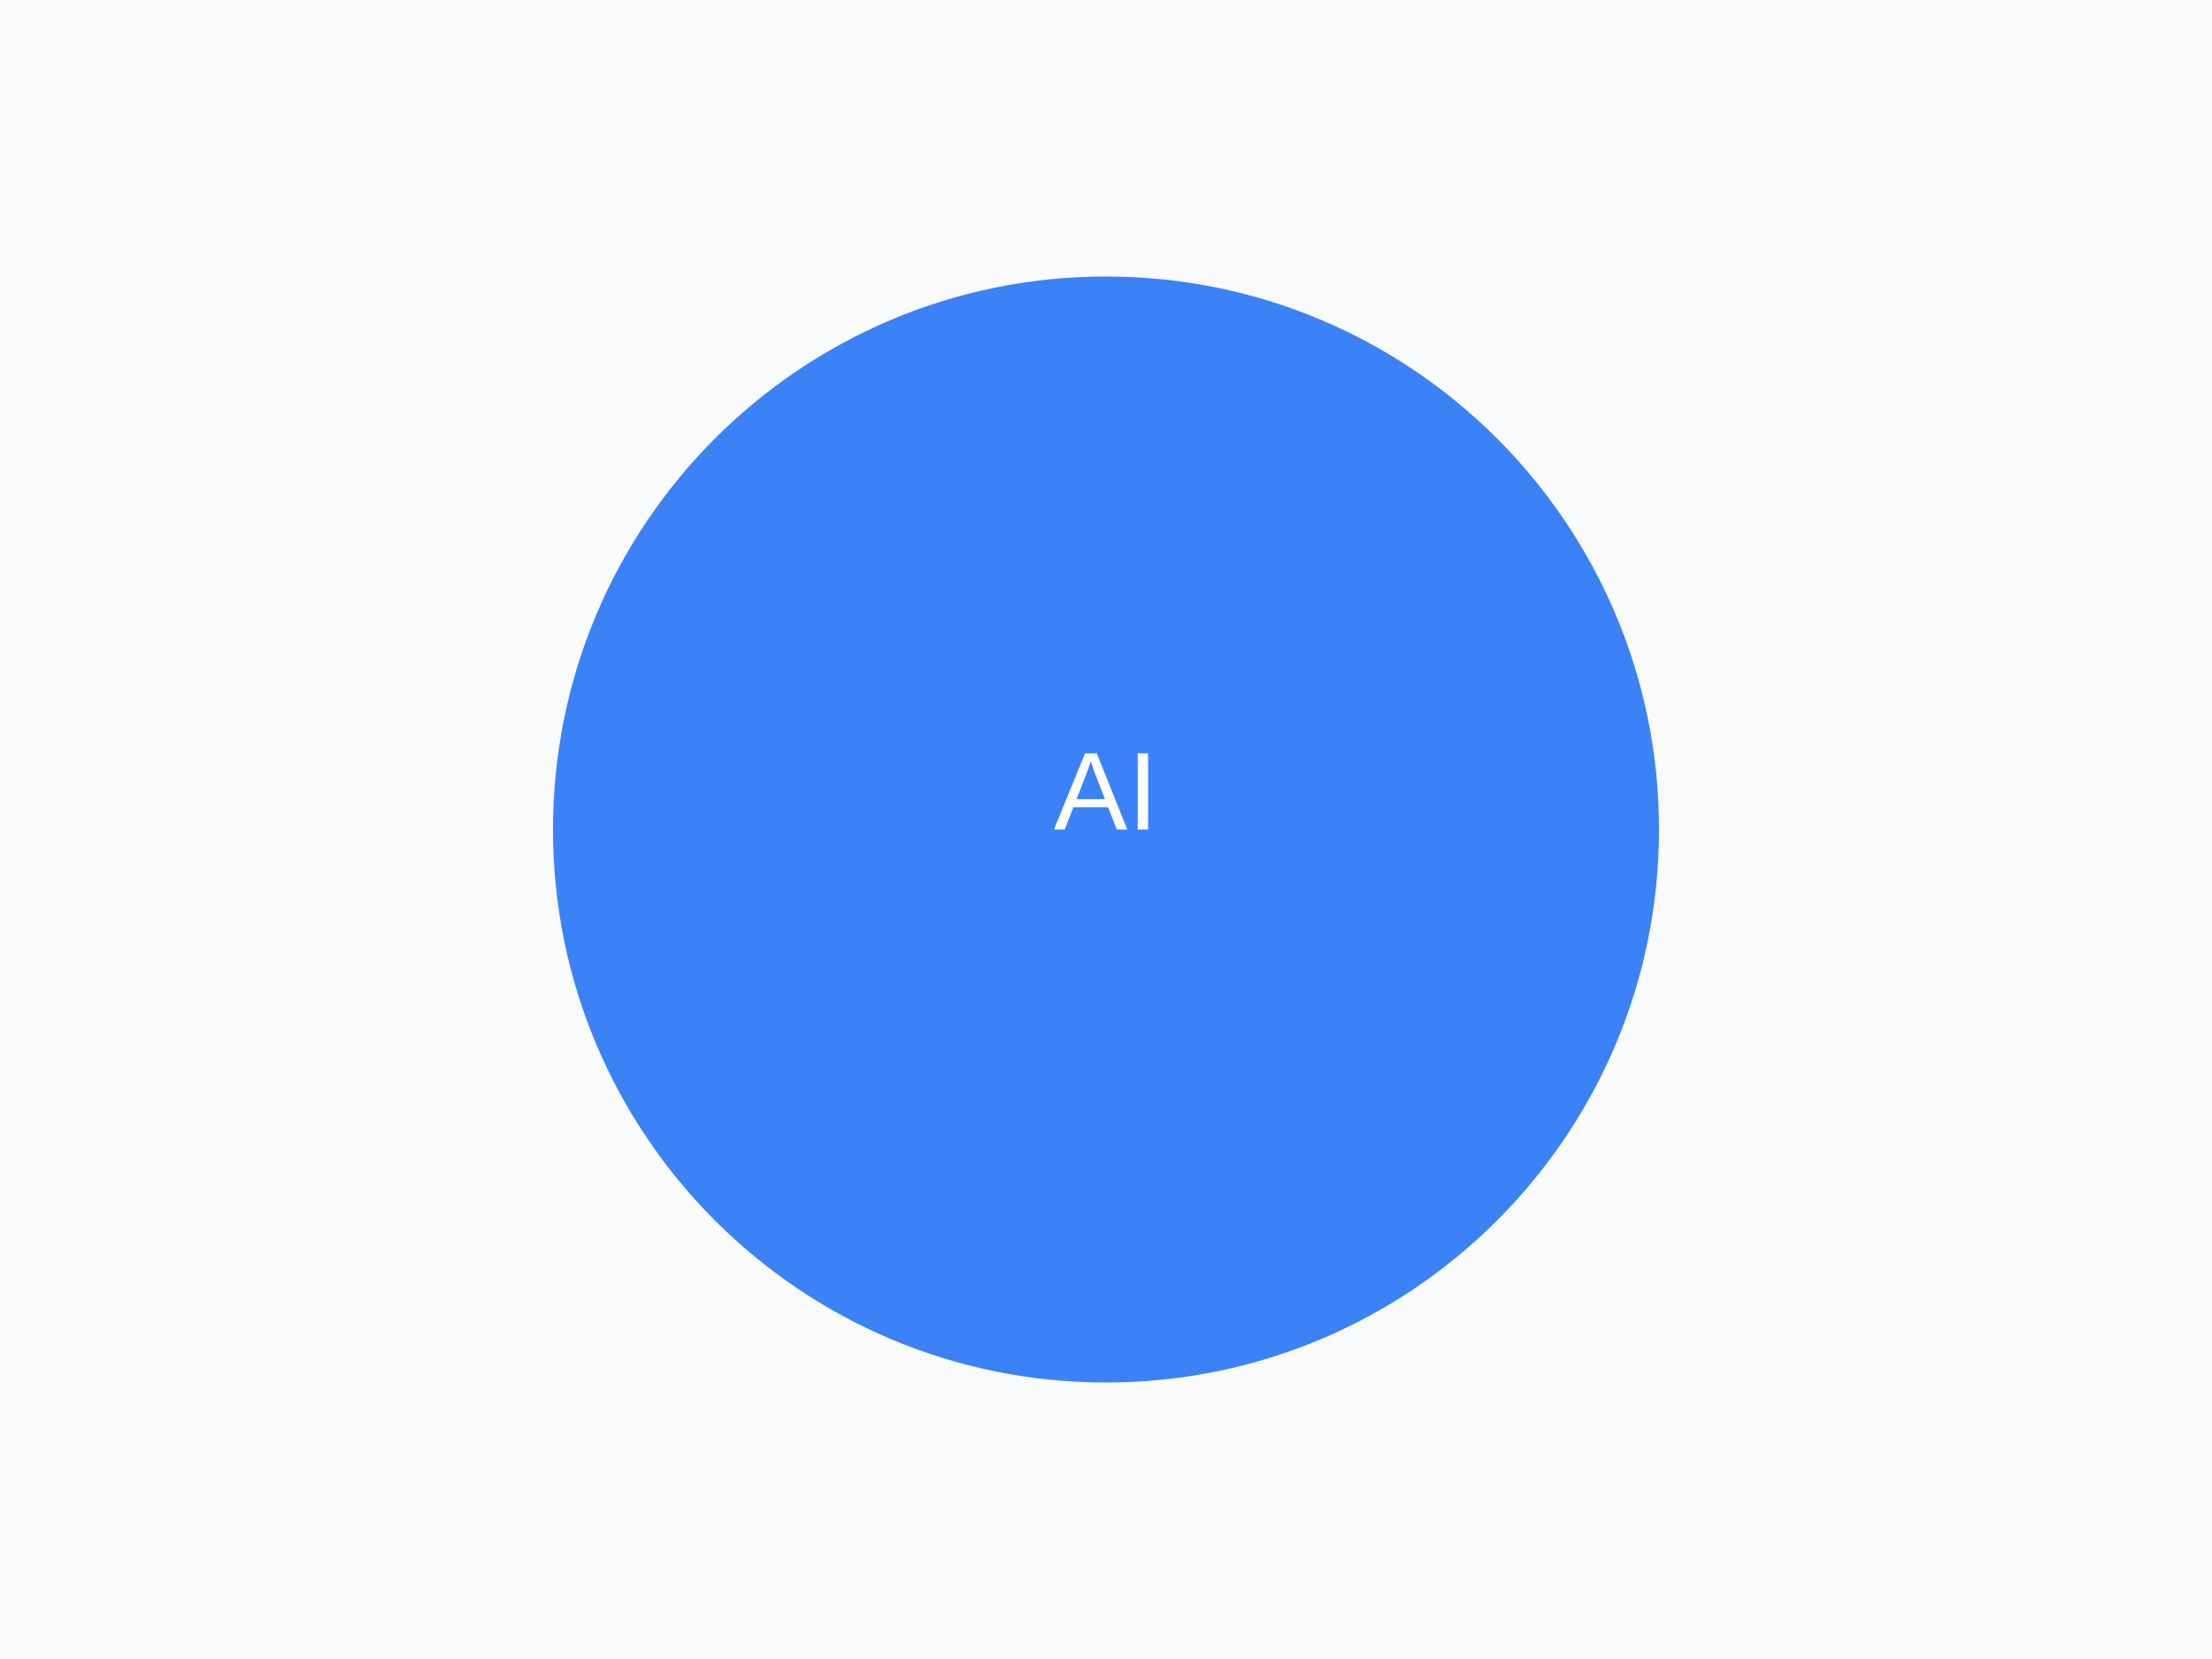
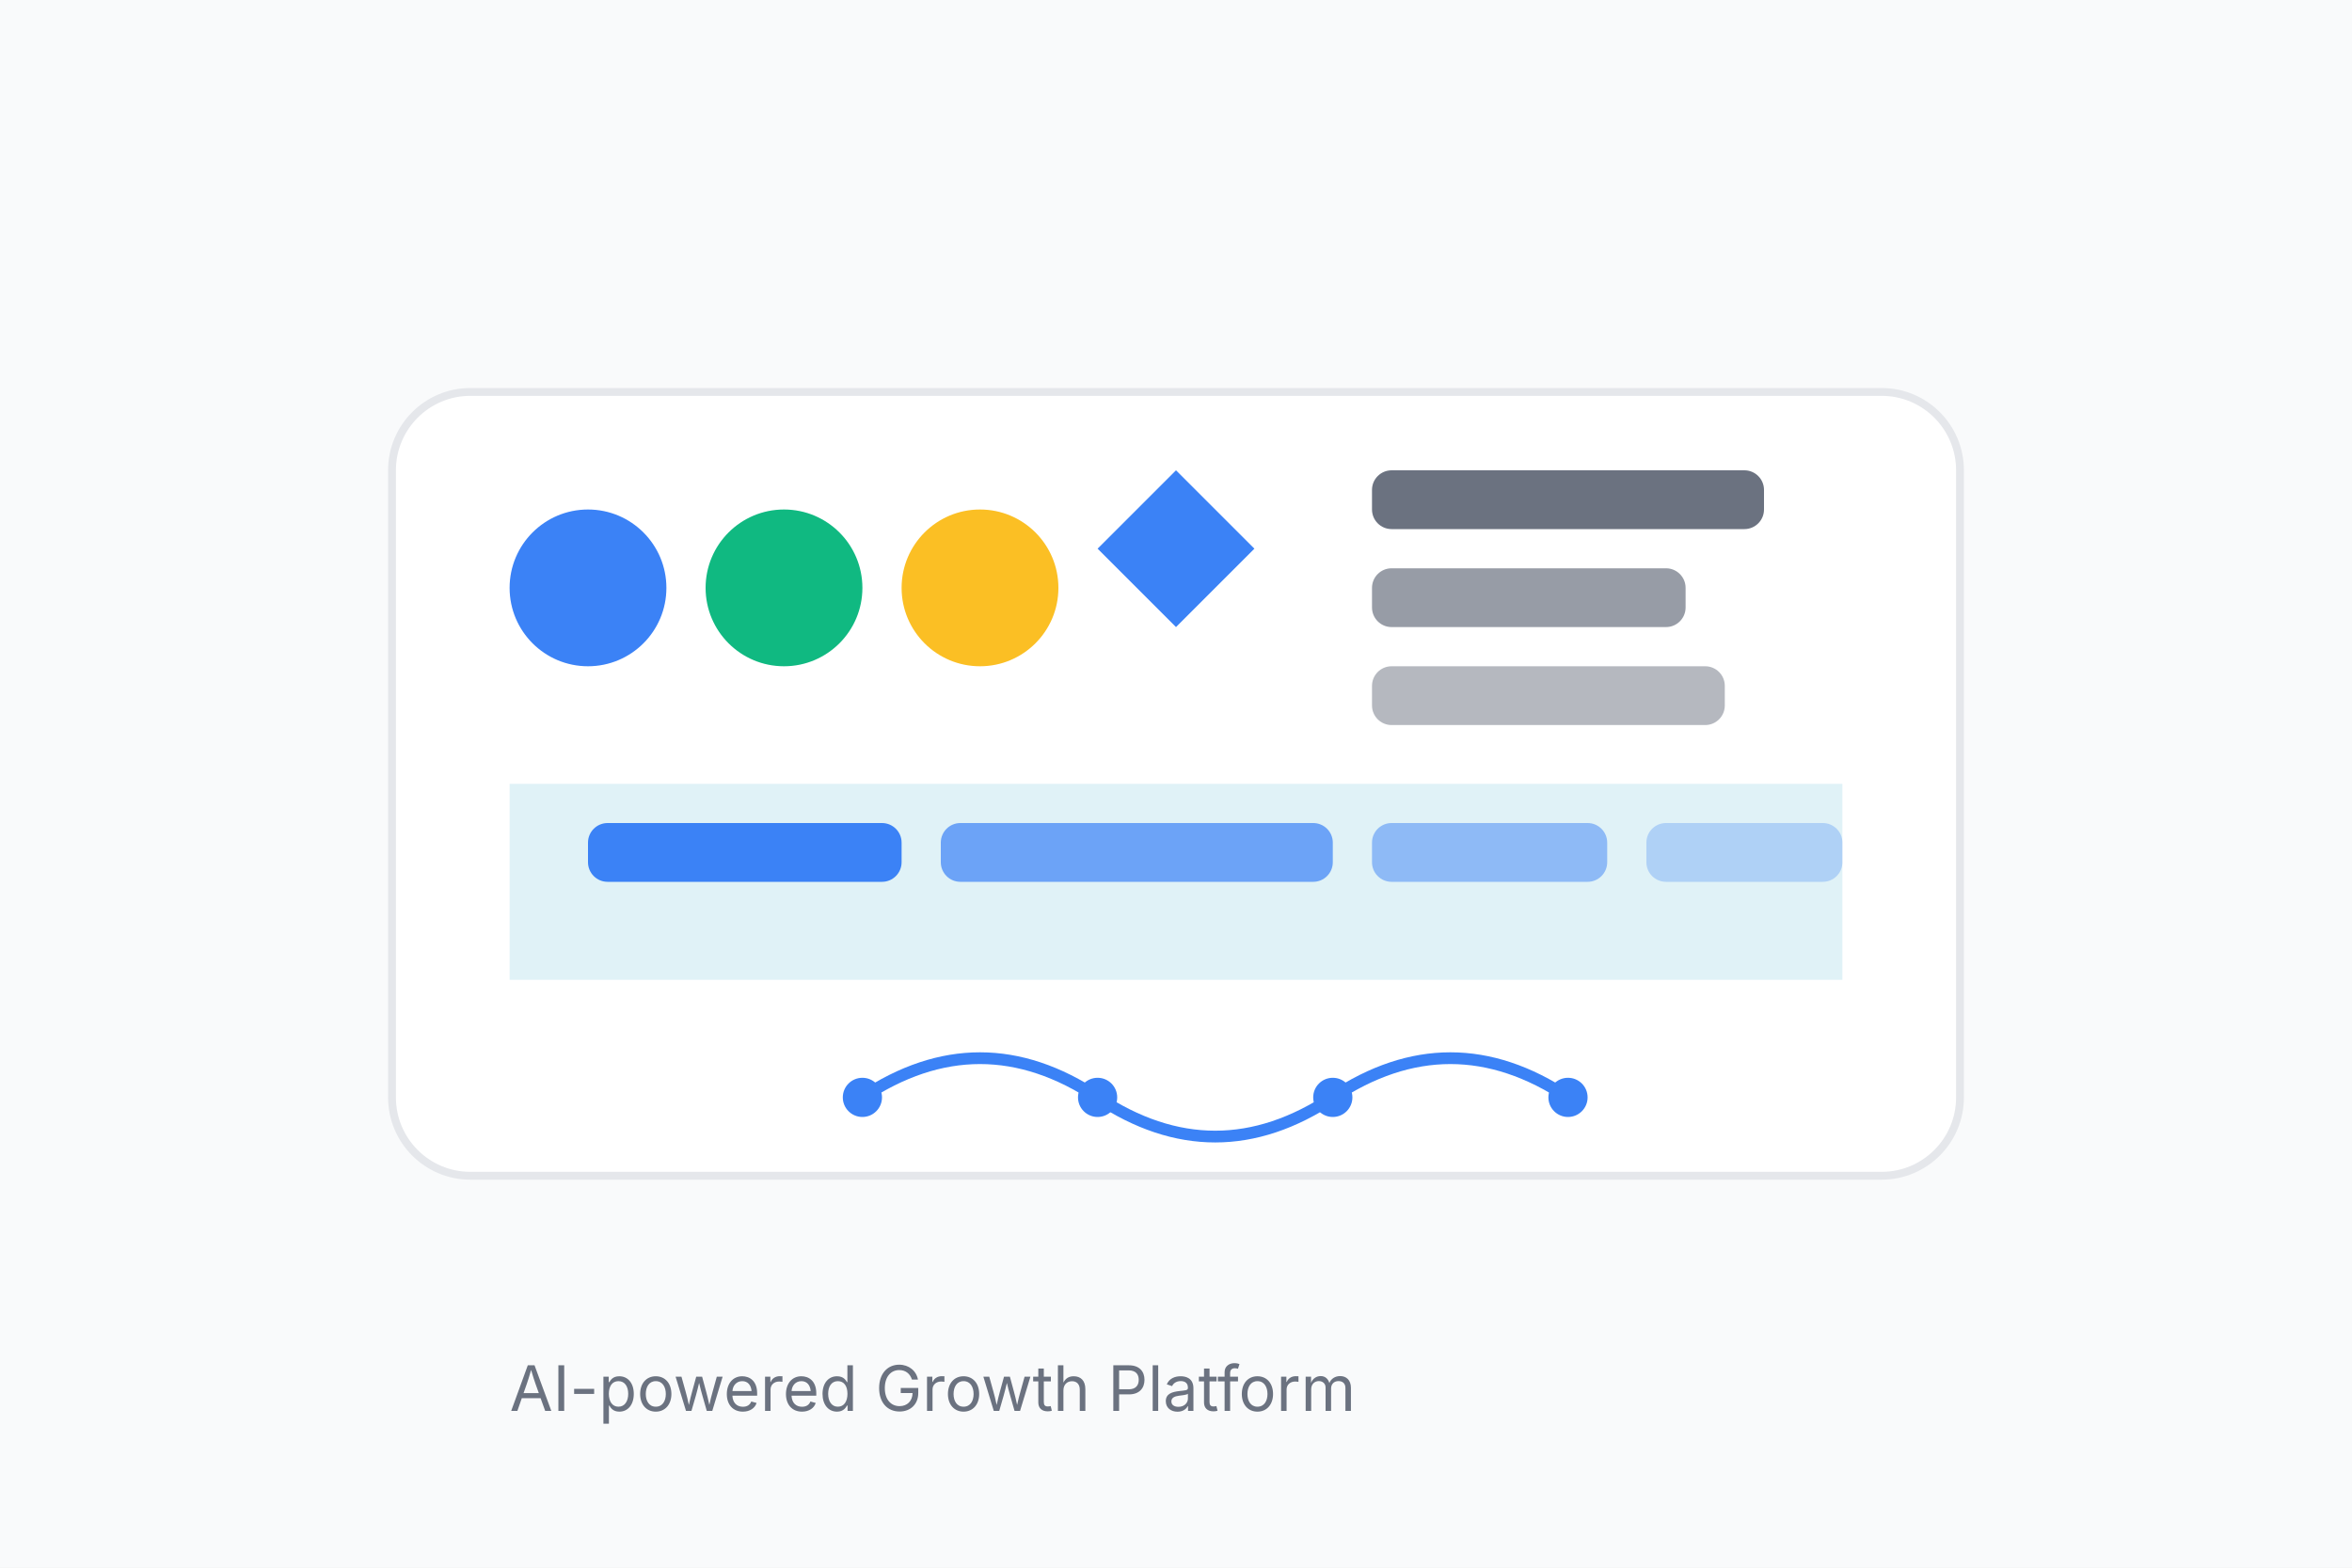
- <svg xmlns="http://www.w3.org/2000/svg" width="400" height="300" viewBox="0 0 400 300">
-   <rect width="400" height="300" fill="#F9FAFB" />
-   <circle cx="200" cy="150" r="100" fill="#3B82F6" />
-   <text x="200" y="150" font-family="Arial" font-size="20" fill="#FFFFFF" text-anchor="middle" alignment-baseline="middle">AI</text>
+ <svg xmlns="http://www.w3.org/2000/svg" width="600" height="400" viewBox="0 0 600 400" fill="none">
+   <rect width="600" height="400" fill="#F9FAFB" />
+   <rect x="100" y="100" width="400" height="200" rx="20" fill="#FFFFFF" stroke="#E5E7EB" stroke-width="2" />
+   <circle cx="150" cy="150" r="20" fill="#3B82F6" />
+   <circle cx="200" cy="150" r="20" fill="#10B981" />
+   <circle cx="250" cy="150" r="20" fill="#FBBF24" />
+   <path d="M130 200 H470 V250 H130 Z" fill="#E0F2F7" />
+   <rect x="150" y="210" width="80" height="15" rx="5" fill="#3B82F6" />
+   <rect x="240" y="210" width="100" height="15" rx="5" fill="#3B82F6" opacity="0.7" />
+   <rect x="350" y="210" width="60" height="15" rx="5" fill="#3B82F6" opacity="0.5" />
+   <rect x="420" y="210" width="50" height="15" rx="5" fill="#3B82F6" opacity="0.3" />
+   <path d="M300 120 L320 140 L300 160 Z" fill="#3B82F6" />
+   <path d="M300 120 L280 140 L300 160 Z" fill="#3B82F6" />
+   <rect x="350" y="120" width="100" height="15" rx="5" fill="#6B7280" />
+   <rect x="350" y="145" width="80" height="15" rx="5" fill="#6B7280" opacity="0.7" />
+   <rect x="350" y="170" width="90" height="15" rx="5" fill="#6B7280" opacity="0.5" />
+   <path d="M220 280 Q250 260 280 280 Q310 300 340 280 Q370 260 400 280" stroke="#3B82F6" stroke-width="3" fill="none" />
+   <circle cx="220" cy="280" r="5" fill="#3B82F6" />
+   <circle cx="280" cy="280" r="5" fill="#3B82F6" />
+   <circle cx="340" cy="280" r="5" fill="#3B82F6" />
+   <circle cx="400" cy="280" r="5" fill="#3B82F6" />
+   <text x="130" y="360" font-family="Inter, sans-serif" font-size="16" fill="#6B7280">AI-powered Growth Platform</text>
</svg>
